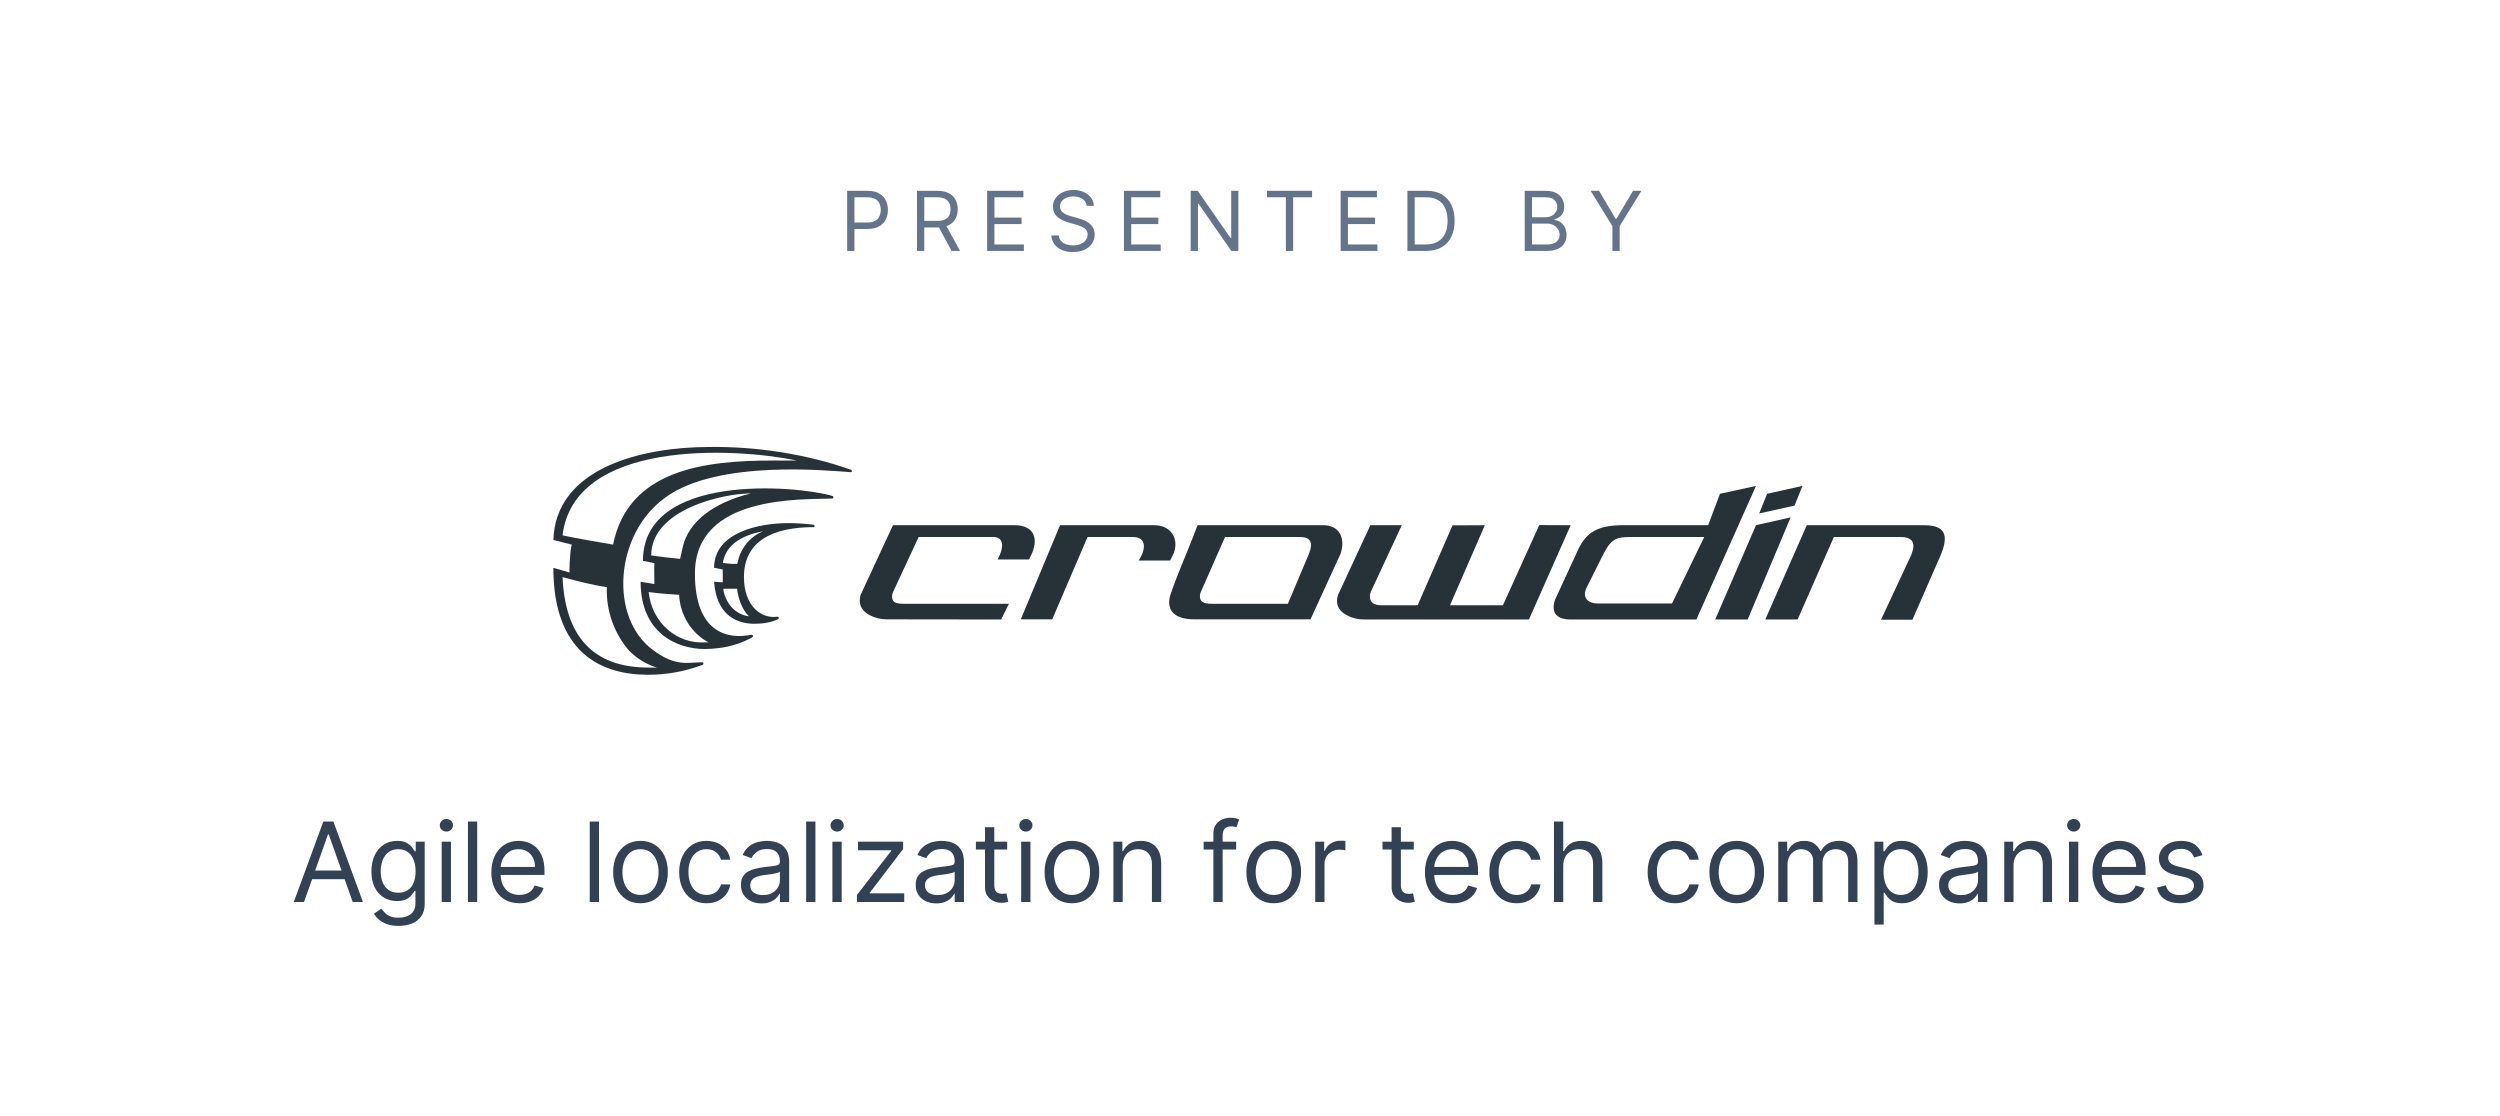
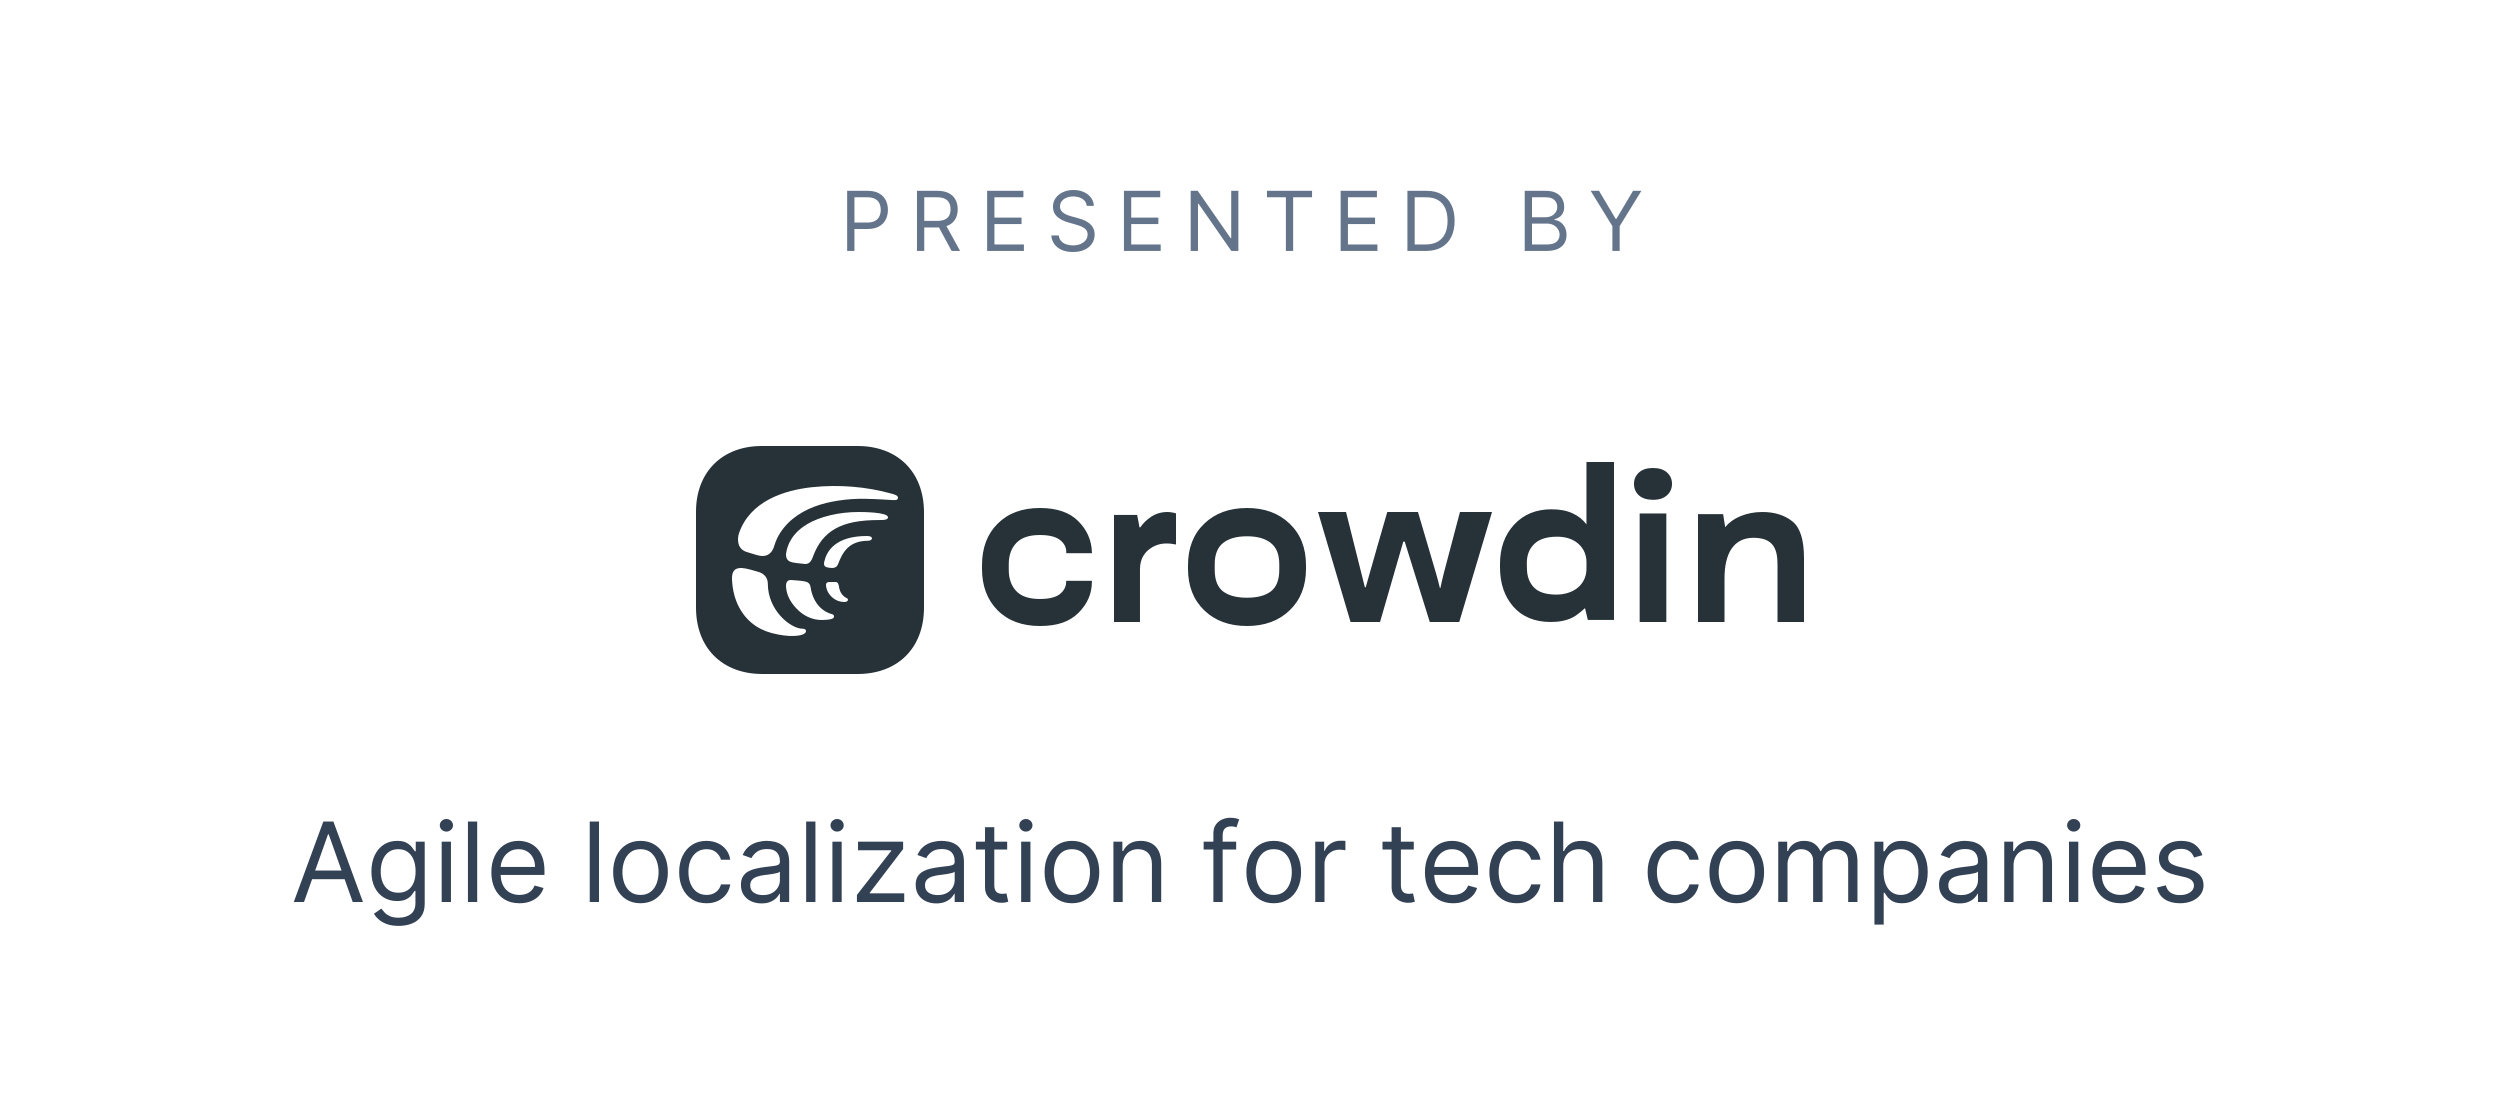
<svg xmlns="http://www.w3.org/2000/svg" width="1250" height="558">
  <g fill="none" fill-rule="evenodd">
    <path fill="#FFF" d="M0 0h1250v558H0z" />
    <g fill-rule="nonzero">
-       <g fill="#263238">
-         <path d="M451.825 301.888c-3.863 0-5.794-.657-5.794-3.693 0-.74.215-1.629.716-2.665l12.578-27.03h37.315c5.414 0 5.022 5.07 3.133 9.26l-.959 1.964h15.665l1.006-1.965c3.928-7.855 1.97-15.15-8.117-15.15h-60.882l-16.12 34.698a8.88 8.88 0 0 0-.5 2.96c0 3.036 1.645 5.479 4.864 7.256 2.575 1.407 5.507 2.146 8.797 2.146l57.04.075 3.903-7.856h-52.645Zm125.337-39.279h-47.135l-19.64 47.06H526.1l17.676-41.168h22.674c6.723 0 6.785 5.892 2.857 11.783h15.736l1.94-3.927c2.523-7.287-1.678-13.748-9.82-13.748Zm84.45 0h-62.846c-5.892 15.712-9.82 23.567-13.748 35.351-1.964 7.856 2.874 11.71 12.295 11.71h57.938l15.085-32.908c2.407-7.452-.363-14.153-8.724-14.153Zm-17.676 39.28h-37.92c-3.793 0-6.056-.733-6.056-3.694 0-.888.215-1.776.643-2.665l11.91-27.03h37.315c7.442 0 6.239 5.014 3.84 10.335l-9.732 23.053Zm38.352 7.855h82.187l20.866-47.135-15.712-.074-18.174 40.102h-26.464l17.426-40.028-16.163.074-17.429 39.954H690.73c-3.862 0-5.794-1.48-5.794-4.442 0-.888.214-1.776.645-2.665l15.31-32.92h-15.712l-16.195 34.919a8.946 8.946 0 0 0-.501 2.96c0 3.036 1.719 5.48 5.08 7.182 2.503 1.406 5.509 2.073 8.725 2.073Zm195.705-66.774-18.025 3.928-5.89 15.711H812.52c-14.156-.222-19.323 3.928-23.254 11.784l-11.782 25.531c-1.965 5.892.274 9.82 7.856 9.82h62.845l29.807-66.774Zm-78.904 58.779c-5.891 0-7.857-3.554-5.891-7.717l7.856-15.711c3.925-7.856 5.89-9.82 13.747-9.82h37.316L836 301.749h-36.912Zm74.756 7.995 21.478-51.063-17.33 3.928-20.389 47.135h16.241Zm23.439-56.955 3.93-9.82-17.677 3.929-3.926 9.82 17.673-3.929Zm64.81 9.82h-58.701l-20.75 47.135h16.166l18.118-41.243h33.385c9.821 0 5.89 7.995 3.926 11.923l-13.747 29.459h15.712l13.747-31.423c4.51-10.233 3.305-15.85-7.856-15.85ZM406.754 262.363c-4.43-.544-8.786-.82-12.965-.81-13.563.034-36.74 4.33-36.74 22.358l4.328.84a15.87 15.87 0 0 0 0 2.348v4.092l-4.329-.306c1.149 16.273 10.686 20.769 19.668 21.01 4.297 0 8.345-.46 12.307-2.287a.652.652 0 0 0 .31-.312.682.682 0 0 0 .048-.444.666.666 0 0 0-.237-.374.627.627 0 0 0-.412-.134c-8.283 1.203-16.758-5.52-16.758-19.784 0-18.055 14.366-24.994 34.955-24.994.467.06.525-1.083-.175-1.203Zm-45.113 32.009h6.889c.563 4.843 2.504 10.475 5.97 13.791-3.231-.41-6.23-1.946-8.5-4.354-2.269-2.407-4.051-6.093-4.36-9.437Zm7.668-15.218c0 .602-.467 1.685-.7 2.769h-2.741a35.03 35.03 0 0 1-4.375-.482c.02-.14.02-.281 0-.421 1.809-9.69 11.082-13.722 20.065-15.407a20.804 20.804 0 0 0-7.611 5.339 21.645 21.645 0 0 0-4.638 8.202Z" />
-         <path d="M416.115 247.938c-18.166-5.273-94.658-11.666-94.658 32.503 2.575.377 4.363.956 5.74 1.144-.183 3.364 0 7.048 0 10.461l-6.889-1.162c0 25.572 17.991 33.629 32.184 33.629a52.524 52.524 0 0 0 7.006-.503 44.66 44.66 0 0 0 16.709-5.408.691.691 0 0 0 .243-.34.727.727 0 0 0 .01-.425.695.695 0 0 0-.231-.35.639.639 0 0 0-.382-.143c-11.977 2.515-28.386-.88-28.386-30.561 0-39.49 53.323-36.896 68.833-37.525a.673.673 0 0 0 .313-.297.72.72 0 0 0-.113-.83.647.647 0 0 0-.38-.193ZM352.55 321.18c-6.888.459-13.677-1.906-18.938-6.598-5.261-4.691-8.583-11.343-9.267-18.556 4.55.63 10.36 1.132 15.21 1.384.241 4.966 1.724 9.778 4.3 13.952 2.576 4.172 6.154 7.56 10.372 9.818h-1.677Zm-11.138-47.728c-.36 1.383-.899 3.836-1.377 5.974l-7.187-.755-7.246-.944c0-23.092 36.039-31.012 49.817-31.012-18.684 4.59-30.953 14.034-34.007 26.548v.189Z" />
-         <path d="M425.46 234.876c-22.133-7.845-47.243-11.7-70.708-11.39-33.923 0-76.926 10.462-78.074 46.494l9.185 2.325c-1.148 4.65-1.148 13.948-1.148 13.948s-5.237-1.605-8.037-2.325c0 42.62 24.082 53.45 47.258 53.45a76.7 76.7 0 0 0 27.407-4.975.66.66 0 0 0-.298-1.26c-7.209 0-12.928 2.399-24.368-5.993-22.223-16.125-19.482-58.085 5.958-76.368 26.216-19.301 82.876-13.307 92.588-12.707a.605.605 0 0 0 .715-.48.616.616 0 0 0-.258-.628.607.607 0 0 0-.22-.091ZM324.176 333.78c-27.526 0-41.594-15.472-42.905-45.203 7.475 1.95 14.525 3.898 22.171 4.982a45.847 45.847 0 0 0 11.141 31.83 33.806 33.806 0 0 0 13.942 8.451l-4.349-.06Zm62.38-103.52c-33.545 0-72.407 4.21-80.025 42.044 0 0-20.667-3.487-25.26-4.65 5.741-47.655 84.964-44.06 117.112-37.395h-11.827Z" />
-       </g>
      <g fill="#64748B">
        <path d="M423.581 125.47V95.41h10.157c2.358 0 4.288.423 5.79 1.27 1.502.846 2.615 1.988 3.339 3.427.724 1.438 1.086 3.043 1.086 4.814 0 1.77-.36 3.38-1.079 4.828-.719 1.448-1.827 2.6-3.324 3.457-1.497.856-3.415 1.284-5.753 1.284h-7.28v-3.229h7.162c1.615 0 2.911-.279 3.89-.837.978-.557 1.69-1.313 2.135-2.267.445-.954.668-2.033.668-3.236 0-1.204-.223-2.28-.668-3.23-.445-.948-1.162-1.695-2.15-2.238-.988-.543-2.3-.814-3.934-.814h-6.399v26.83h-3.64ZM458.487 125.47V95.41h10.156c2.349 0 4.276.399 5.783 1.196 1.507.798 2.622 1.891 3.347 3.28.724 1.39 1.086 2.97 1.086 4.741 0 1.771-.362 3.342-1.086 4.711-.725 1.37-1.835 2.444-3.332 3.222-1.497.778-3.41 1.167-5.739 1.167h-8.219v-3.288h8.102c1.604 0 2.898-.235 3.882-.704.983-.47 1.697-1.138 2.143-2.004.445-.866.667-1.9.667-3.104 0-1.203-.225-2.255-.675-3.155-.45-.9-1.169-1.598-2.157-2.092s-2.295-.741-3.919-.741h-6.4v26.83h-3.639Zm14.149-13.503 7.397 13.502h-4.227l-7.28-13.502h4.11ZM493.569 125.47V95.41h18.14v3.229h-14.5v10.156h13.561v3.23H497.21v10.214h14.735v3.23zM543.386 102.926c-.176-1.488-.89-2.642-2.143-3.464-1.252-.822-2.788-1.233-4.608-1.233-1.33 0-2.493.215-3.486.646-.993.43-1.766 1.022-2.319 1.776a4.231 4.231 0 0 0-.83 2.568c0 .802.194 1.49.58 2.062a4.876 4.876 0 0 0 1.49 1.424c.607.377 1.243.685 1.908.924.666.24 1.277.433 1.835.58l3.053.822c.782.206 1.656.49 2.62.851.963.362 1.888.854 2.773 1.475a7.663 7.663 0 0 1 2.195 2.385c.577.97.866 2.158.866 3.567 0 1.624-.424 3.092-1.27 4.403-.846 1.311-2.08 2.353-3.699 3.126-1.619.773-3.583 1.16-5.892 1.16-2.153 0-4.014-.348-5.585-1.042-1.57-.695-2.803-1.664-3.698-2.906-.896-1.243-1.402-2.686-1.52-4.33h3.758c.098 1.135.482 2.072 1.152 2.81.67.74 1.521 1.287 2.554 1.644 1.032.357 2.145.536 3.339.536 1.39 0 2.637-.227 3.742-.682 1.106-.455 1.982-1.091 2.627-1.908.646-.817.97-1.774.97-2.87 0-.998-.28-1.81-.837-2.436-.558-.626-1.292-1.135-2.202-1.527a23.134 23.134 0 0 0-2.95-1.027l-3.699-1.057c-2.348-.675-4.207-1.639-5.577-2.891s-2.055-2.891-2.055-4.917c0-1.683.458-3.153 1.373-4.41.915-1.258 2.147-2.236 3.698-2.936 1.551-.7 3.285-1.049 5.203-1.049 1.938 0 3.66.345 5.167 1.035 1.506.69 2.703 1.631 3.588 2.825.886 1.194 1.353 2.549 1.402 4.066h-3.523ZM561.971 125.47V95.41h18.14v3.229h-14.5v10.156h13.561v3.23h-13.561v10.214h14.736v3.23zM619.186 95.411v30.058h-3.523l-16.38-23.6h-.293v23.6h-3.64V95.411h3.523l16.438 23.66h.293V95.41zM633.485 98.64V95.41h22.544v3.229h-9.452v26.83h-3.64V98.64zM670.328 125.47V95.41h18.14v3.229h-14.5v10.156h13.561v3.23h-13.561v10.214h14.735v3.23zM712.983 125.47h-9.276V95.41h9.687c2.916 0 5.41.6 7.485 1.798 2.074 1.198 3.664 2.916 4.77 5.151 1.106 2.236 1.659 4.91 1.659 8.021 0 3.132-.558 5.825-1.674 8.08-1.115 2.255-2.74 3.987-4.872 5.196-2.133 1.208-4.726 1.812-7.78 1.812Zm-5.636-3.23h5.401c2.485 0 4.545-.48 6.18-1.438 1.633-.959 2.851-2.324 3.654-4.095.802-1.77 1.203-3.88 1.203-6.326 0-2.426-.396-4.518-1.189-6.274-.792-1.756-1.976-3.107-3.551-4.05-1.576-.945-3.538-1.417-5.886-1.417h-5.812v23.6ZM762.364 125.47V95.41h10.509c2.094 0 3.82.36 5.18 1.079 1.36.719 2.373 1.683 3.039 2.891.665 1.208.998 2.547.998 4.014 0 1.292-.228 2.358-.683 3.2-.455.841-1.052 1.507-1.79 1.996a8.248 8.248 0 0 1-2.4 1.086v.293c.92.06 1.844.382 2.774.97.93.586 1.707 1.428 2.334 2.524.626 1.095.939 2.436.939 4.021 0 1.507-.343 2.862-1.028 4.066-.684 1.203-1.766 2.157-3.243 2.862-1.478.704-3.4 1.056-5.768 1.056h-10.861Zm3.64-3.23h7.22c2.379 0 4.069-.462 5.072-1.387 1.003-.924 1.504-2.047 1.504-3.368a5.4 5.4 0 0 0-.778-2.825c-.518-.866-1.257-1.56-2.216-2.084-.959-.524-2.094-.786-3.405-.786h-7.397v10.45Zm0-13.62h6.751c1.096 0 2.087-.215 2.972-.646a5.247 5.247 0 0 0 2.114-1.82c.523-.782.785-1.702.785-2.759 0-1.32-.46-2.444-1.38-3.368-.92-.925-2.377-1.387-4.373-1.387h-6.87v9.98ZM795.332 95.411h4.168l8.337 14.031h.352l8.337-14.031h4.168l-10.861 17.671v12.387h-3.64v-12.387z" />
      </g>
      <g fill="#334155">
        <path d="M152 451h-5.107l14.774-40.235h5.03L181.47 451h-5.108l-12.023-33.87h-.315L152.001 451Zm1.887-15.717h20.589v4.322h-20.59v-4.322ZM199.309 462.945c-2.24 0-4.165-.285-5.776-.855-1.611-.57-2.95-1.316-4.018-2.24-1.067-.923-1.915-1.908-2.544-2.956l3.693-2.593c.42.55.95 1.182 1.592 1.895.641.714 1.522 1.336 2.642 1.867 1.12.53 2.59.795 4.41.795 2.437 0 4.447-.589 6.032-1.768 1.585-1.178 2.377-3.025 2.377-5.54v-6.13h-.393c-.34.55-.822 1.228-1.444 2.034-.622.805-1.513 1.52-2.672 2.141-1.159.622-2.72.933-4.685.933-2.436 0-4.62-.576-6.552-1.728-1.932-1.153-3.458-2.83-4.578-5.03s-1.68-4.872-1.68-8.015c0-3.091.544-5.786 1.631-8.085 1.087-2.298 2.6-4.08 4.538-5.343 1.939-1.264 4.178-1.896 6.72-1.896 1.964 0 3.526.324 4.685.972 1.159.648 2.05 1.382 2.672 2.2.622.82 1.103 1.49 1.444 2.014h.471v-4.793h4.48v31.04c0 2.594-.587 4.706-1.759 6.336s-2.744 2.83-4.715 3.596c-1.971.766-4.162 1.149-6.571 1.149Zm-.158-16.581c1.86 0 3.432-.426 4.715-1.277 1.284-.852 2.26-2.076 2.928-3.674.668-1.598 1.002-3.51 1.002-5.737 0-2.174-.328-4.093-.983-5.756-.654-1.664-1.624-2.967-2.907-3.91-1.284-.943-2.869-1.414-4.755-1.414-1.964 0-3.598.497-4.901 1.493-1.303.995-2.28 2.331-2.928 4.008-.648 1.676-.972 3.536-.972 5.58 0 2.095.33 3.945.992 5.55.662 1.604 1.644 2.86 2.947 3.771 1.303.91 2.924 1.366 4.862 1.366ZM220.84 451v-30.176h4.637V451h-4.636Zm2.358-35.206c-.904 0-1.68-.308-2.328-.923-.648-.616-.972-1.356-.972-2.22 0-.865.324-1.605.972-2.22a3.263 3.263 0 0 1 2.328-.924c.904 0 1.68.308 2.328.924.649.615.973 1.355.973 2.22 0 .864-.324 1.604-.973 2.22a3.263 3.263 0 0 1-2.328.923ZM238.6 410.765V451h-4.636v-40.235zM259.74 451.629c-2.908 0-5.413-.645-7.515-1.935-2.102-1.29-3.72-3.098-4.852-5.423-1.133-2.325-1.7-5.032-1.7-8.123 0-3.091.567-5.819 1.7-8.183s2.717-4.21 4.754-5.54c2.037-1.33 4.417-1.994 7.141-1.994 1.572 0 3.124.262 4.657.786 1.532.523 2.927 1.371 4.184 2.544 1.258 1.172 2.26 2.72 3.006 4.646.747 1.925 1.12 4.296 1.12 7.112v1.964h-23.261v-4.007h18.546c0-1.703-.337-3.222-1.012-4.558-.675-1.336-1.63-2.39-2.868-3.163-1.238-.773-2.695-1.16-4.372-1.16-1.846 0-3.44.456-4.783 1.366a9.092 9.092 0 0 0-3.095 3.546 10.389 10.389 0 0 0-1.08 4.676v2.672c0 2.279.396 4.207 1.188 5.786.793 1.578 1.896 2.776 3.31 3.595 1.415.818 3.059 1.228 4.932 1.228 1.218 0 2.321-.174 3.31-.52a6.905 6.905 0 0 0 2.564-1.573c.72-.7 1.277-1.575 1.67-2.622l4.48 1.257a9.853 9.853 0 0 1-2.378 3.998c-1.113 1.146-2.488 2.037-4.126 2.672-1.637.635-3.477.953-5.52.953ZM299.504 410.765V451h-4.637v-40.235zM320.25 451.629c-2.724 0-5.111-.649-7.161-1.945-2.05-1.297-3.648-3.11-4.794-5.442-1.146-2.332-1.719-5.056-1.719-8.173 0-3.143.573-5.887 1.72-8.232 1.145-2.344 2.743-4.165 4.793-5.461 2.05-1.297 4.437-1.945 7.16-1.945 2.725 0 5.112.648 7.162 1.945 2.05 1.296 3.648 3.117 4.794 5.461 1.146 2.345 1.719 5.089 1.719 8.232 0 3.117-.573 5.841-1.72 8.173-1.145 2.331-2.743 4.145-4.793 5.442-2.05 1.296-4.437 1.945-7.161 1.945Zm0-4.165c2.07 0 3.772-.53 5.108-1.592 1.336-1.06 2.325-2.455 2.966-4.184.642-1.73.963-3.602.963-5.619s-.32-3.897-.963-5.638c-.641-1.742-1.63-3.15-2.966-4.224-1.336-1.074-3.039-1.611-5.108-1.611-2.07 0-3.772.537-5.108 1.61-1.336 1.075-2.325 2.483-2.967 4.225-.641 1.741-.962 3.621-.962 5.638s.32 3.89.962 5.619c.642 1.729 1.631 3.123 2.967 4.184s3.038 1.592 5.108 1.592ZM353.255 451.629c-2.829 0-5.265-.668-7.308-2.004-2.043-1.336-3.615-3.176-4.715-5.52-1.1-2.345-1.65-5.024-1.65-8.036 0-3.065.566-5.773 1.699-8.124 1.133-2.35 2.718-4.19 4.754-5.52 2.037-1.33 4.417-1.994 7.142-1.994 2.122 0 4.034.393 5.736 1.178 1.703.786 3.098 1.886 4.185 3.301 1.087 1.415 1.762 3.065 2.024 4.95h-4.637c-.354-1.374-1.136-2.596-2.348-3.663-1.211-1.068-2.838-1.601-4.882-1.601-1.807 0-3.389.468-4.744 1.404-1.356.937-2.41 2.253-3.163 3.95-.753 1.695-1.13 3.683-1.13 5.962 0 2.331.37 4.361 1.11 6.09.74 1.729 1.788 3.071 3.143 4.028 1.356.956 2.95 1.434 4.784 1.434 1.205 0 2.299-.21 3.281-.629a6.768 6.768 0 0 0 2.495-1.807c.681-.786 1.166-1.73 1.454-2.83h4.637c-.262 1.782-.907 3.383-1.936 4.804-1.028 1.421-2.383 2.547-4.066 3.38-1.683.83-3.638 1.247-5.865 1.247ZM380.76 451.707c-1.912 0-3.648-.363-5.206-1.09-1.559-.727-2.797-1.781-3.713-3.163-.917-1.382-1.376-3.055-1.376-5.02 0-1.729.34-3.133 1.022-4.214a7.237 7.237 0 0 1 2.73-2.544c1.14-.616 2.4-1.077 3.783-1.385a47.588 47.588 0 0 1 4.174-.737c1.834-.235 3.324-.416 4.47-.54 1.146-.124 1.984-.337 2.515-.638.53-.302.795-.826.795-1.572v-.157c0-1.939-.527-3.445-1.581-4.519-1.055-1.074-2.65-1.61-4.784-1.61-2.214 0-3.949.484-5.206 1.453-1.258.97-2.142 2.004-2.653 3.104l-4.4-1.572c.786-1.833 1.837-3.264 3.153-4.292a11.883 11.883 0 0 1 4.322-2.161 18.1 18.1 0 0 1 4.627-.62c.969 0 2.085.115 3.35.344 1.263.23 2.488.698 3.673 1.405 1.185.707 2.171 1.775 2.957 3.203.786 1.427 1.179 3.34 1.179 5.736V451h-4.637v-4.086h-.236c-.314.654-.838 1.355-1.571 2.102-.734.746-1.71 1.382-2.928 1.905-1.218.524-2.704.786-4.46.786Zm.707-4.165c1.834 0 3.382-.36 4.646-1.08 1.264-.72 2.22-1.65 2.869-2.79.648-1.14.972-2.338.972-3.595v-4.244c-.196.236-.625.449-1.287.639-.661.19-1.42.353-2.279.49-.857.138-1.69.256-2.495.354-.805.099-1.457.18-1.954.246-1.205.157-2.328.41-3.37.756-1.04.348-1.88.865-2.514 1.552-.636.688-.953 1.621-.953 2.8 0 1.611.599 2.826 1.797 3.644 1.199.819 2.721 1.228 4.568 1.228ZM407.714 410.765V451h-4.636v-40.235zM416.201 451v-30.176h4.637V451H416.2Zm2.358-35.206c-.904 0-1.68-.308-2.328-.923-.648-.616-.973-1.356-.973-2.22 0-.865.325-1.605.973-2.22a3.263 3.263 0 0 1 2.328-.924c.904 0 1.68.308 2.328.924.648.615.972 1.355.972 2.22 0 .864-.324 1.604-.972 2.22a3.263 3.263 0 0 1-2.328.923ZM428.46 451v-3.536l17.132-22.004v-.314H429.01v-4.322h22.553v3.693l-16.66 21.847v.314h17.21V451zM468.146 451.707c-1.913 0-3.648-.363-5.207-1.09-1.558-.727-2.796-1.781-3.713-3.163-.917-1.382-1.375-3.055-1.375-5.02 0-1.729.34-3.133 1.022-4.214a7.237 7.237 0 0 1 2.73-2.544c1.14-.616 2.4-1.077 3.782-1.385a47.588 47.588 0 0 1 4.175-.737c1.834-.235 3.324-.416 4.47-.54 1.146-.124 1.984-.337 2.514-.638.53-.302.796-.826.796-1.572v-.157c0-1.939-.527-3.445-1.582-4.519-1.054-1.074-2.648-1.61-4.783-1.61-2.214 0-3.95.484-5.207 1.453-1.257.97-2.141 2.004-2.652 3.104l-4.4-1.572c.785-1.833 1.836-3.264 3.153-4.292a11.883 11.883 0 0 1 4.322-2.161 18.1 18.1 0 0 1 4.627-.62c.969 0 2.085.115 3.35.344 1.263.23 2.488.698 3.673 1.405 1.185.707 2.17 1.775 2.957 3.203.786 1.427 1.178 3.34 1.178 5.736V451h-4.636v-4.086h-.236c-.314.654-.838 1.355-1.571 2.102-.734.746-1.71 1.382-2.928 1.905-1.218.524-2.704.786-4.46.786Zm.707-4.165c1.834 0 3.382-.36 4.646-1.08 1.264-.72 2.22-1.65 2.869-2.79.648-1.14.972-2.338.972-3.595v-4.244c-.196.236-.625.449-1.287.639-.661.19-1.42.353-2.279.49-.858.138-1.69.256-2.495.354-.805.099-1.457.18-1.955.246-1.205.157-2.328.41-3.369.756-1.041.348-1.88.865-2.515 1.552-.635.688-.952 1.621-.952 2.8 0 1.611.599 2.826 1.797 3.644 1.199.819 2.721 1.228 4.568 1.228ZM503.587 420.824v3.929H487.95v-3.93h15.638Zm-11.08-7.23h4.636v28.762c0 1.31.193 2.288.58 2.937.386.648.884 1.08 1.493 1.296a5.744 5.744 0 0 0 1.935.325c.51 0 .93-.03 1.257-.089.328-.059.59-.108.786-.147l.943 4.165c-.314.118-.753.239-1.316.363-.563.125-1.277.187-2.141.187-1.31 0-2.59-.282-3.841-.845-1.251-.563-2.286-1.42-3.104-2.573-.819-1.153-1.228-2.607-1.228-4.362v-30.02ZM510.581 451v-30.176h4.637V451h-4.637Zm2.358-35.206c-.904 0-1.68-.308-2.328-.923-.649-.616-.973-1.356-.973-2.22 0-.865.324-1.605.973-2.22a3.263 3.263 0 0 1 2.328-.924c.903 0 1.68.308 2.328.924.648.615.972 1.355.972 2.22 0 .864-.324 1.604-.972 2.22a3.263 3.263 0 0 1-2.328.923ZM535.964 451.629c-2.724 0-5.111-.649-7.161-1.945-2.05-1.297-3.648-3.11-4.794-5.442-1.146-2.332-1.719-5.056-1.719-8.173 0-3.143.573-5.887 1.72-8.232 1.145-2.344 2.743-4.165 4.793-5.461 2.05-1.297 4.437-1.945 7.16-1.945 2.725 0 5.112.648 7.162 1.945 2.05 1.296 3.648 3.117 4.794 5.461 1.146 2.345 1.719 5.089 1.719 8.232 0 3.117-.573 5.841-1.72 8.173-1.145 2.331-2.743 4.145-4.793 5.442-2.05 1.296-4.437 1.945-7.161 1.945Zm0-4.165c2.07 0 3.772-.53 5.108-1.592 1.336-1.06 2.325-2.455 2.966-4.184.642-1.73.963-3.602.963-5.619s-.32-3.897-.963-5.638c-.641-1.742-1.63-3.15-2.966-4.224-1.336-1.074-3.039-1.611-5.108-1.611-2.07 0-3.772.537-5.108 1.61-1.336 1.075-2.325 2.483-2.967 4.225-.641 1.741-.962 3.621-.962 5.638s.32 3.89.962 5.619c.642 1.729 1.631 3.123 2.967 4.184s3.039 1.592 5.108 1.592ZM561.347 432.847V451h-4.637v-30.176h4.48v4.715h.392c.708-1.533 1.782-2.767 3.222-3.704 1.441-.936 3.3-1.404 5.58-1.404 2.043 0 3.83.416 5.363 1.247 1.533.832 2.725 2.09 3.576 3.772.851 1.683 1.277 3.808 1.277 6.375V451h-4.637v-18.86c0-2.37-.615-4.22-1.846-5.55-1.232-1.33-2.921-1.994-5.07-1.994-1.48 0-2.799.32-3.958.962-1.159.642-2.072 1.579-2.74 2.81-.668 1.23-1.002 2.724-1.002 4.479ZM618.085 420.824v3.929h-16.267v-3.93h16.267ZM606.69 451v-34.341c0-1.73.406-3.17 1.218-4.323a7.548 7.548 0 0 1 3.163-2.593 9.998 9.998 0 0 1 4.106-.864c1.14 0 2.07.091 2.79.275.72.183 1.257.353 1.61.51l-1.335 4.008c-.236-.078-.56-.176-.973-.294-.412-.118-.953-.177-1.62-.177-1.533 0-2.636.386-3.31 1.159-.675.773-1.013 1.906-1.013 3.399V451h-4.636ZM636.866 451.629c-2.724 0-5.111-.649-7.16-1.945-2.05-1.297-3.648-3.11-4.794-5.442-1.146-2.332-1.72-5.056-1.72-8.173 0-3.143.574-5.887 1.72-8.232 1.146-2.344 2.743-4.165 4.793-5.461 2.05-1.297 4.437-1.945 7.161-1.945 2.724 0 5.111.648 7.161 1.945 2.05 1.296 3.648 3.117 4.794 5.461 1.146 2.345 1.719 5.089 1.719 8.232 0 3.117-.573 5.841-1.72 8.173-1.145 2.331-2.743 4.145-4.793 5.442-2.05 1.296-4.437 1.945-7.16 1.945Zm0-4.165c2.07 0 3.772-.53 5.108-1.592 1.336-1.06 2.325-2.455 2.967-4.184.642-1.73.962-3.602.962-5.619s-.32-3.897-.962-5.638c-.642-1.742-1.63-3.15-2.967-4.224-1.336-1.074-3.038-1.611-5.108-1.611s-3.772.537-5.108 1.61c-1.336 1.075-2.325 2.483-2.966 4.225-.642 1.741-.963 3.621-.963 5.638s.32 3.89.963 5.619c.641 1.729 1.63 3.123 2.966 4.184 1.336 1.061 3.039 1.592 5.108 1.592ZM657.613 451v-30.176h4.479v4.558h.314c.55-1.494 1.546-2.705 2.986-3.635 1.441-.93 3.065-1.395 4.873-1.395.34 0 .766.007 1.277.02.51.013.897.032 1.159.059v4.715c-.157-.04-.514-.102-1.071-.187a11.628 11.628 0 0 0-1.758-.128c-1.467 0-2.774.305-3.92.914a6.972 6.972 0 0 0-2.71 2.515c-.662 1.067-.993 2.282-.993 3.644V451h-4.636ZM706.885 420.824v3.929h-15.638v-3.93h15.638Zm-11.08-7.23h4.636v28.762c0 1.31.193 2.288.58 2.937.386.648.884 1.08 1.493 1.296a5.744 5.744 0 0 0 1.935.325c.51 0 .93-.03 1.257-.089.328-.059.59-.108.786-.147l.943 4.165c-.314.118-.753.239-1.316.363-.563.125-1.277.187-2.142.187-1.31 0-2.59-.282-3.84-.845-1.251-.563-2.286-1.42-3.105-2.573-.818-1.153-1.228-2.607-1.228-4.362v-30.02ZM726.531 451.629c-2.908 0-5.413-.645-7.515-1.935-2.102-1.29-3.72-3.098-4.852-5.423-1.133-2.325-1.7-5.032-1.7-8.123 0-3.091.567-5.819 1.7-8.183s2.717-4.21 4.754-5.54c2.037-1.33 4.417-1.994 7.141-1.994 1.572 0 3.124.262 4.657.786 1.532.523 2.927 1.371 4.184 2.544 1.258 1.172 2.26 2.72 3.006 4.646.747 1.925 1.12 4.296 1.12 7.112v1.964h-23.261v-4.007h18.546c0-1.703-.337-3.222-1.012-4.558-.674-1.336-1.63-2.39-2.868-3.163-1.238-.773-2.695-1.16-4.372-1.16-1.846 0-3.44.456-4.783 1.366a9.092 9.092 0 0 0-3.095 3.546 10.389 10.389 0 0 0-1.08 4.676v2.672c0 2.279.396 4.207 1.188 5.786.793 1.578 1.896 2.776 3.31 3.595 1.415.818 3.06 1.228 4.932 1.228 1.218 0 2.321-.174 3.31-.52a6.905 6.905 0 0 0 2.564-1.573c.72-.7 1.277-1.575 1.67-2.622l4.48 1.257a9.853 9.853 0 0 1-2.378 3.998c-1.113 1.146-2.488 2.037-4.125 2.672-1.638.635-3.478.953-5.521.953ZM758.358 451.629c-2.83 0-5.266-.668-7.309-2.004-2.043-1.336-3.615-3.176-4.715-5.52-1.1-2.345-1.65-5.024-1.65-8.036 0-3.065.566-5.773 1.7-8.124 1.132-2.35 2.717-4.19 4.754-5.52 2.036-1.33 4.417-1.994 7.141-1.994 2.122 0 4.034.393 5.737 1.178 1.702.786 3.097 1.886 4.184 3.301 1.087 1.415 1.762 3.065 2.024 4.95h-4.637c-.353-1.374-1.136-2.596-2.347-3.663-1.212-1.068-2.84-1.601-4.882-1.601-1.808 0-3.39.468-4.745 1.404-1.355.937-2.41 2.253-3.163 3.95-.753 1.695-1.13 3.683-1.13 5.962 0 2.331.37 4.361 1.11 6.09.74 1.729 1.788 3.071 3.144 4.028 1.355.956 2.95 1.434 4.784 1.434 1.205 0 2.298-.21 3.28-.629a6.768 6.768 0 0 0 2.496-1.807c.68-.786 1.165-1.73 1.453-2.83h4.637c-.262 1.782-.907 3.383-1.935 4.804-1.028 1.421-2.384 2.547-4.067 3.38-1.683.83-3.638 1.247-5.864 1.247ZM781.619 432.847V451h-4.637v-40.235h4.637v14.774h.393a8.571 8.571 0 0 1 3.192-3.723c1.421-.924 3.317-1.385 5.688-1.385 2.056 0 3.857.409 5.402 1.228 1.546.818 2.747 2.069 3.605 3.752.858 1.683 1.287 3.821 1.287 6.414V451h-4.636v-18.86c0-2.397-.62-4.254-1.857-5.57-1.238-1.316-2.95-1.974-5.137-1.974-1.52 0-2.879.32-4.077.962-1.198.642-2.141 1.579-2.829 2.81-.688 1.23-1.031 2.724-1.031 4.479ZM837.492 451.629c-2.829 0-5.265-.668-7.308-2.004-2.043-1.336-3.615-3.176-4.715-5.52-1.1-2.345-1.65-5.024-1.65-8.036 0-3.065.566-5.773 1.699-8.124 1.133-2.35 2.718-4.19 4.754-5.52 2.037-1.33 4.417-1.994 7.142-1.994 2.121 0 4.033.393 5.736 1.178 1.703.786 3.098 1.886 4.185 3.301 1.087 1.415 1.761 3.065 2.023 4.95h-4.636c-.354-1.374-1.136-2.596-2.348-3.663-1.211-1.068-2.839-1.601-4.882-1.601-1.807 0-3.389.468-4.744 1.404-1.356.937-2.41 2.253-3.163 3.95-.754 1.695-1.13 3.683-1.13 5.962 0 2.331.37 4.361 1.11 6.09.74 1.729 1.788 3.071 3.143 4.028 1.356.956 2.95 1.434 4.784 1.434 1.205 0 2.299-.21 3.281-.629a6.768 6.768 0 0 0 2.495-1.807c.681-.786 1.166-1.73 1.454-2.83h4.636c-.262 1.782-.907 3.383-1.935 4.804-1.028 1.421-2.384 2.547-4.067 3.38-1.683.83-3.637 1.247-5.864 1.247ZM868.376 451.629c-2.725 0-5.112-.649-7.161-1.945-2.05-1.297-3.648-3.11-4.794-5.442-1.146-2.332-1.719-5.056-1.719-8.173 0-3.143.573-5.887 1.72-8.232 1.145-2.344 2.743-4.165 4.793-5.461 2.05-1.297 4.436-1.945 7.16-1.945 2.725 0 5.112.648 7.162 1.945 2.05 1.296 3.647 3.117 4.793 5.461 1.146 2.345 1.72 5.089 1.72 8.232 0 3.117-.574 5.841-1.72 8.173-1.146 2.331-2.744 4.145-4.793 5.442-2.05 1.296-4.437 1.945-7.161 1.945Zm0-4.165c2.07 0 3.772-.53 5.108-1.592 1.336-1.06 2.325-2.455 2.966-4.184.642-1.73.963-3.602.963-5.619s-.321-3.897-.963-5.638c-.641-1.742-1.63-3.15-2.966-4.224-1.336-1.074-3.039-1.611-5.108-1.611-2.07 0-3.772.537-5.108 1.61-1.336 1.075-2.325 2.483-2.967 4.225-.642 1.741-.962 3.621-.962 5.638s.32 3.89.962 5.619c.642 1.729 1.63 3.123 2.967 4.184 1.336 1.061 3.038 1.592 5.108 1.592ZM889.122 451v-30.176h4.48v4.715h.392c.629-1.611 1.644-2.865 3.045-3.763 1.402-.897 3.085-1.345 5.05-1.345 1.99 0 3.65.448 4.98 1.345 1.33.898 2.367 2.152 3.114 3.763h.314c.773-1.559 1.932-2.8 3.477-3.723 1.546-.924 3.4-1.385 5.56-1.385 2.698 0 4.905.841 6.62 2.524 1.717 1.683 2.575 4.3 2.575 7.849V451h-4.637v-20.196c0-2.227-.609-3.818-1.827-4.774s-2.652-1.434-4.303-1.434c-2.121 0-3.765.638-4.93 1.915-1.166 1.277-1.75 2.891-1.75 4.843V451h-4.714v-20.668c0-1.715-.557-3.1-1.67-4.155-1.113-1.054-2.548-1.581-4.303-1.581-1.205 0-2.328.32-3.369.962-1.041.642-1.88 1.53-2.515 2.662-.635 1.133-.953 2.44-.953 3.92V451h-4.636ZM937.216 462.316v-41.492h4.479v4.793h.55c.34-.524.815-1.195 1.424-2.013.61-.82 1.487-1.553 2.633-2.2 1.146-.65 2.701-.973 4.666-.973 2.54 0 4.78.635 6.719 1.905 1.938 1.27 3.451 3.072 4.538 5.403 1.087 2.331 1.63 5.082 1.63 8.251 0 3.196-.543 5.963-1.63 8.3-1.087 2.339-2.593 4.146-4.519 5.423-1.925 1.277-4.145 1.916-6.66 1.916-1.938 0-3.49-.324-4.656-.973-1.165-.648-2.062-1.388-2.691-2.22-.629-.831-1.113-1.522-1.454-2.072h-.393v15.952h-4.636Zm4.558-26.404c0 2.279.334 4.286 1.001 6.021.668 1.736 1.644 3.091 2.928 4.067 1.283.976 2.855 1.464 4.715 1.464 1.938 0 3.559-.514 4.862-1.543 1.303-1.028 2.286-2.416 2.947-4.164.662-1.749.992-3.697.992-5.845 0-2.122-.324-4.037-.972-5.747-.649-1.709-1.624-3.064-2.928-4.066-1.303-1.002-2.937-1.503-4.901-1.503-1.886 0-3.471.474-4.755 1.424-1.283.95-2.252 2.272-2.907 3.969-.655 1.696-.982 3.67-.982 5.923ZM979.808 451.707c-1.912 0-3.647-.363-5.206-1.09-1.558-.727-2.796-1.781-3.713-3.163-.917-1.382-1.375-3.055-1.375-5.02 0-1.729.34-3.133 1.021-4.214a7.237 7.237 0 0 1 2.731-2.544c1.14-.616 2.4-1.077 3.782-1.385a47.588 47.588 0 0 1 4.175-.737c1.833-.235 3.323-.416 4.47-.54 1.145-.124 1.984-.337 2.514-.638.53-.302.796-.826.796-1.572v-.157c0-1.939-.527-3.445-1.582-4.519-1.054-1.074-2.649-1.61-4.784-1.61-2.213 0-3.948.484-5.206 1.453-1.257.97-2.141 2.004-2.652 3.104l-4.4-1.572c.785-1.833 1.836-3.264 3.152-4.292a11.883 11.883 0 0 1 4.323-2.161 18.1 18.1 0 0 1 4.626-.62c.97 0 2.086.115 3.35.344 1.264.23 2.488.698 3.674 1.405 1.185.707 2.17 1.775 2.956 3.203.786 1.427 1.18 3.34 1.18 5.736V451h-4.637v-4.086h-.236c-.314.654-.838 1.355-1.572 2.102-.733.746-1.709 1.382-2.927 1.905-1.218.524-2.705.786-4.46.786Zm.708-4.165c1.833 0 3.382-.36 4.646-1.08 1.264-.72 2.22-1.65 2.868-2.79.649-1.14.973-2.338.973-3.595v-4.244c-.197.236-.626.449-1.287.639-.662.19-1.421.353-2.28.49-.857.138-1.689.256-2.494.354-.806.099-1.457.18-1.955.246-1.205.157-2.328.41-3.37.756-1.04.348-1.879.865-2.514 1.552-.635.688-.953 1.621-.953 2.8 0 1.611.6 2.826 1.798 3.644 1.198.819 2.72 1.228 4.568 1.228ZM1006.763 432.847V451h-4.637v-30.176h4.48v4.715h.393c.707-1.533 1.78-2.767 3.221-3.704 1.441-.936 3.301-1.404 5.58-1.404 2.043 0 3.831.416 5.363 1.247 1.533.832 2.725 2.09 3.576 3.772.851 1.683 1.277 3.808 1.277 6.375V451h-4.637v-18.86c0-2.37-.615-4.22-1.846-5.55s-2.921-1.994-5.069-1.994c-1.48 0-2.8.32-3.959.962-1.159.642-2.072 1.579-2.74 2.81-.668 1.23-1.002 2.724-1.002 4.479ZM1034.503 451v-30.176h4.637V451h-4.637Zm2.358-35.206c-.904 0-1.68-.308-2.328-.923-.649-.616-.973-1.356-.973-2.22 0-.865.324-1.605.973-2.22a3.263 3.263 0 0 1 2.328-.924c.903 0 1.68.308 2.328.924.648.615.972 1.355.972 2.22 0 .864-.324 1.604-.972 2.22a3.263 3.263 0 0 1-2.328.923ZM1060.279 451.629c-2.908 0-5.413-.645-7.515-1.935-2.102-1.29-3.72-3.098-4.852-5.423-1.133-2.325-1.7-5.032-1.7-8.123 0-3.091.567-5.819 1.7-8.183 1.132-2.364 2.717-4.21 4.754-5.54 2.037-1.33 4.417-1.994 7.141-1.994 1.572 0 3.124.262 4.656.786 1.533.523 2.928 1.371 4.185 2.544 1.257 1.172 2.26 2.72 3.006 4.646.746 1.925 1.12 4.296 1.12 7.112v1.964h-23.261v-4.007h18.546c0-1.703-.338-3.222-1.012-4.558-.675-1.336-1.63-2.39-2.869-3.163-1.237-.773-2.694-1.16-4.37-1.16-1.848 0-3.442.456-4.785 1.366a9.092 9.092 0 0 0-3.094 3.546 10.389 10.389 0 0 0-1.08 4.676v2.672c0 2.279.396 4.207 1.188 5.786.793 1.578 1.896 2.776 3.31 3.595 1.415.818 3.059 1.228 4.932 1.228 1.218 0 2.321-.174 3.31-.52a6.905 6.905 0 0 0 2.564-1.573c.72-.7 1.277-1.575 1.67-2.622l4.48 1.257a9.853 9.853 0 0 1-2.378 3.998c-1.113 1.146-2.489 2.037-4.126 2.672-1.637.635-3.477.953-5.52.953ZM1101.221 427.582l-4.165 1.179a8.045 8.045 0 0 0-1.15-2.034c-.503-.661-1.188-1.208-2.052-1.64-.865-.432-1.971-.649-3.32-.649-1.847 0-3.383.423-4.607 1.268-1.225.844-1.837 1.915-1.837 3.212 0 1.152.419 2.063 1.257 2.73.838.669 2.148 1.225 3.93 1.67l4.479 1.1c2.698.656 4.708 1.654 6.031 2.997 1.323 1.342 1.984 3.068 1.984 5.176 0 1.73-.494 3.275-1.483 4.637-.989 1.362-2.367 2.436-4.136 3.222-1.768.786-3.824 1.179-6.168 1.179-3.078 0-5.626-.668-7.643-2.004-2.017-1.336-3.294-3.288-3.83-5.855l4.4-1.1c.42 1.624 1.215 2.842 2.387 3.654 1.172.812 2.708 1.218 4.607 1.218 2.161 0 3.88-.461 5.157-1.385 1.277-.923 1.916-2.033 1.916-3.33 0-1.048-.367-1.928-1.1-2.642-.734-.714-1.86-1.248-3.38-1.601l-5.03-1.18c-2.763-.654-4.79-1.672-6.08-3.054s-1.935-3.114-1.935-5.196c0-1.703.482-3.21 1.444-4.519.963-1.31 2.28-2.338 3.95-3.084 1.67-.747 3.565-1.12 5.687-1.12 2.986 0 5.334.655 7.043 1.964 1.709 1.31 2.924 3.039 3.644 5.187Z" />
      </g>
    </g>
+     <g fill-rule="nonzero">
+       <path d="M491 284.35c0 8.649 2.607 15.583 7.817 20.812 5.216 5.223 12.262 7.838 21.15 7.838 8.888 0 14.869-2.209 19.313-6.621 4.444-4.446 6.665-9.603 6.665-15.463v-.532h-12.859v.477c0 2.363-1.015 4.396-3.042 6.09-2.031 1.694-5.422 2.543-10.18 2.543-5.352 0-9.274-1.326-11.757-3.974-2.483-2.647-3.726-6.177-3.726-10.59v-2.86c0-4.413 1.26-7.943 3.78-10.59 2.521-2.648 6.422-3.974 11.702-3.974 4.618 0 7.976.811 10.078 2.434 2.135 1.622 3.2 3.672 3.2 6.144v.532H546l-.055-.691c-.211-5.898-2.482-11.012-6.823-15.359-4.34-4.379-10.724-6.566-19.155-6.566-8.888 0-15.94 2.615-21.15 7.838-5.215 5.191-7.817 12.125-7.817 20.812v1.7ZM557.005 311h12.982v-26.38c0-5.778 2.838-8.764 5.193-10.394 2.354-1.66 5.036-2.486 8.047-2.486.935 0 1.784.052 2.542.152.796.1 1.543.22 2.231.358v-15.54c-.344-.137-.952-.29-1.817-.458a12.296 12.296 0 0 0-2.44-.252c-3.08 0-5.833.815-8.257 2.44-2.183 1.46-3.945 3.19-5.284 5.172-.14.205-.468.121-.484-.126l-1.134-6.014H557V311h.005ZM594 284.347c0 8.65 2.706 15.585 8.12 20.814 5.412 5.224 12.54 7.839 21.38 7.839s15.913-2.615 21.326-7.84c5.451-5.223 8.174-12.163 8.174-20.813v-1.694c0-8.683-2.723-15.623-8.174-20.814-5.413-5.224-12.523-7.839-21.326-7.839s-15.962 2.615-21.38 7.84c-5.414 5.19-8.12 12.124-8.12 20.813v1.694Zm13.359-2.275c0-4.835 1.399-8.365 4.192-10.59 2.794-2.226 6.775-3.34 11.949-3.34 5.174 0 9.1 1.114 11.894 3.34 2.832 2.225 4.247 5.755 4.247 10.59v2.862c0 5.015-1.4 8.595-4.192 10.75-2.761 2.115-6.742 3.178-11.95 3.178-5.206 0-9.203-1.057-11.997-3.179-2.76-2.154-4.138-5.74-4.138-10.75v-2.86h-.005ZM659.01 256.005 675.281 311h14.734l11.557-39.936a.446.446 0 0 1 .857-.011L714.892 311h14.731L746 256.005h-16.022l-8.086 30.63a249.288 249.288 0 0 0-.985 4.122c-.177.853-.474 2.209-.66 3.067-.043.19-.312.195-.355 0a139 139 0 0 0-.752-3.073 72.77 72.77 0 0 0-1.141-4.121L708.98 256h-15.343s-9.055 31.246-10.728 37.473c-.07.27-.45.265-.52 0l-9.376-37.468H659h.01ZM750 283.646c0 8.035 2.233 14.61 6.703 19.729 4.501 5.081 10.753 7.625 18.743 7.625 4.152 0 7.74-.736 10.762-2.213 2.106-1.04 4.803-3.37 6.289-4.73.607 2.496 1.42 5.92 1.42 5.92H807V231h-13.771v31.215c-1.757-2.405-4.08-4.26-6.965-5.561-2.884-1.339-6.389-2.01-10.504-2.01-7.74 0-13.97 2.559-18.686 7.672-4.713 5.082-7.074 11.64-7.074 19.676v1.654Zm13.463.517-.05-2.677c0-3.914 1.23-7.076 3.694-9.48 2.464-2.438 6.283-3.659 11.457-3.659 3.623 0 6.706.827 9.236 2.474.028.016.05.032.074.048 3.39 2.23 5.361 6.005 5.361 9.993v3.733a11.993 11.993 0 0 1-5.697 10.227c-2.71 1.648-5.844 2.474-9.395 2.474-5.21 0-8.955-1.221-11.245-3.658-2.289-2.437-3.43-5.599-3.43-9.48l-.005.005ZM819.833 311h13.33v-54.251h-13.33V311ZM817 241.927c0 2.334.821 4.257 2.46 5.765 1.681 1.476 4.031 2.21 7.067 2.21 3.035 0 5.32-.756 6.959-2.263 1.677-1.508 2.514-3.415 2.514-5.712 0-2.296-.818-4.15-2.464-5.663-1.642-1.507-3.996-2.264-7.066-2.264s-5.329.757-7.01 2.264c-1.639 1.508-2.46 3.4-2.46 5.663ZM849.006 311h13.25v-21.873c0-12.382 4.556-20.23 14.469-20.23 9.915 0 12.028 5.544 12.028 13.33V311H902v-31.978c0-9.173-1.95-15.3-5.856-18.367-3.903-3.103-8.882-4.655-14.952-4.655-4.003 0-7.71.715-11.12 2.15-3.062 1.271-5.558 3.082-7.48 5.423-.16-.831-1.033-6.498-1.033-6.498H849V311h.006ZM428.75 337h-47.5c-20.188 0-33.25-13.063-33.25-33.25v-47.864C348 236.062 361.062 223 380.886 223h47.864c20.187 0 33.25 13.062 33.25 33.25v47.5c0 20.187-13.063 33.25-33.25 33.25Z" fill="#263238" />
+       <path d="M422.225 300.994c-2.178 0-4.119-.674-5.725-1.994-1.92-1.554-3.446-3.872-3.5-6.596-.027-1.376 1.424-1.376 1.424-1.376s2.356-.028 3.499-.028c1.143.028 1.477 1.671 1.531 2.083.442 3.694 2.464 5.304 4.017 6.04.933.44.7 1.816-1.246 1.877v-.006ZM402.3 281.97c-1.894-.23-4.703-.426-6.518-.886-2.942-.743-2.862-3.461-2.735-4.347.357-2.658 1.304-5.118 2.762-7.404 1.814-2.8 4.422-5.26 7.774-7.261 6.289-3.746 15.927-6.072 25.59-6.072 1.79 0 14.827 0 14.827 2.67 0 1.484-3.01 1.346-4.32 1.346-9.844 0-16.852 1.372-22.066 4.347-5.14 2.914-8.721 7.376-11.148 13.982-.255.574-1.1 3.975-4.166 3.63v-.005ZM411.14 309.997c-4.908.1-9.532-2.077-13.034-5.873-2.967-3.215-4.752-6.456-5.084-10.614-.203-2.716 1.021-3.655 2.684-3.492 1.15.11 4.726.278 6.773.692 1.534.304 2.556 1.138 2.812 2.853 1.353 9.145 7.233 12.742 10.735 13.518.615.136.995.524.973 1.222-.027.666-.417 1.578-5.854 1.688l-.005.006ZM396.951 317.98c-3.57.151-7.062-.584-8.06-.764-4.2-.763-7.721-2.082-10.737-4.04-7.221-4.68-11.58-12.946-12.102-22.733-.131-2.323-.422-6.762 4.99-6.425 2.232.123 5.774 1.223 8.27 1.958 3.097.887 4.594 3.334 4.594 5.752 0 13.8 11.694 22.618 17.244 22.618 1.272 0 1.85.407 1.85 1.218 0 .609-.576 2.186-6.043 2.421l-.006-.005Z" fill="#FFF" />
+       <path d="M379.83 277.86c-2.041-.371-4.035-1.226-5.975-1.716-6.001-1.512-4.978-7.656-4.416-9.34 5.46-16.313 22.796-21.768 36.787-23.226 13.174-1.372 26.957-.313 39.798 3.314.917.247 3.446.866 2.9 2.372-.546 1.507-2.068.458-16.074.146a78.497 78.497 0 0 0-13.858.914c-7.942 1.227-16.106 3.772-22.67 9.141-3.164 2.599-5.948 5.913-7.809 9.83a24.638 24.638 0 0 0-1.197 3.083c-.335 1.086-1.586 6.542-7.48 5.487l-.006-.005ZM412.11 280.927c1.164-5.192 5.363-12.927 21.42-12.927 1.853 0 2.47.594 2.47 1.188 0 .593-.864 1.187-1.853 1.187-9.757 0-12.856 5.759-15.107 11.658-.725 1.899-2.378 2.183-4.448 1.844-1.45-.257-3.026-.427-2.482-2.95Z" fill="#FFF" />
+     </g>
  </g>
</svg>
